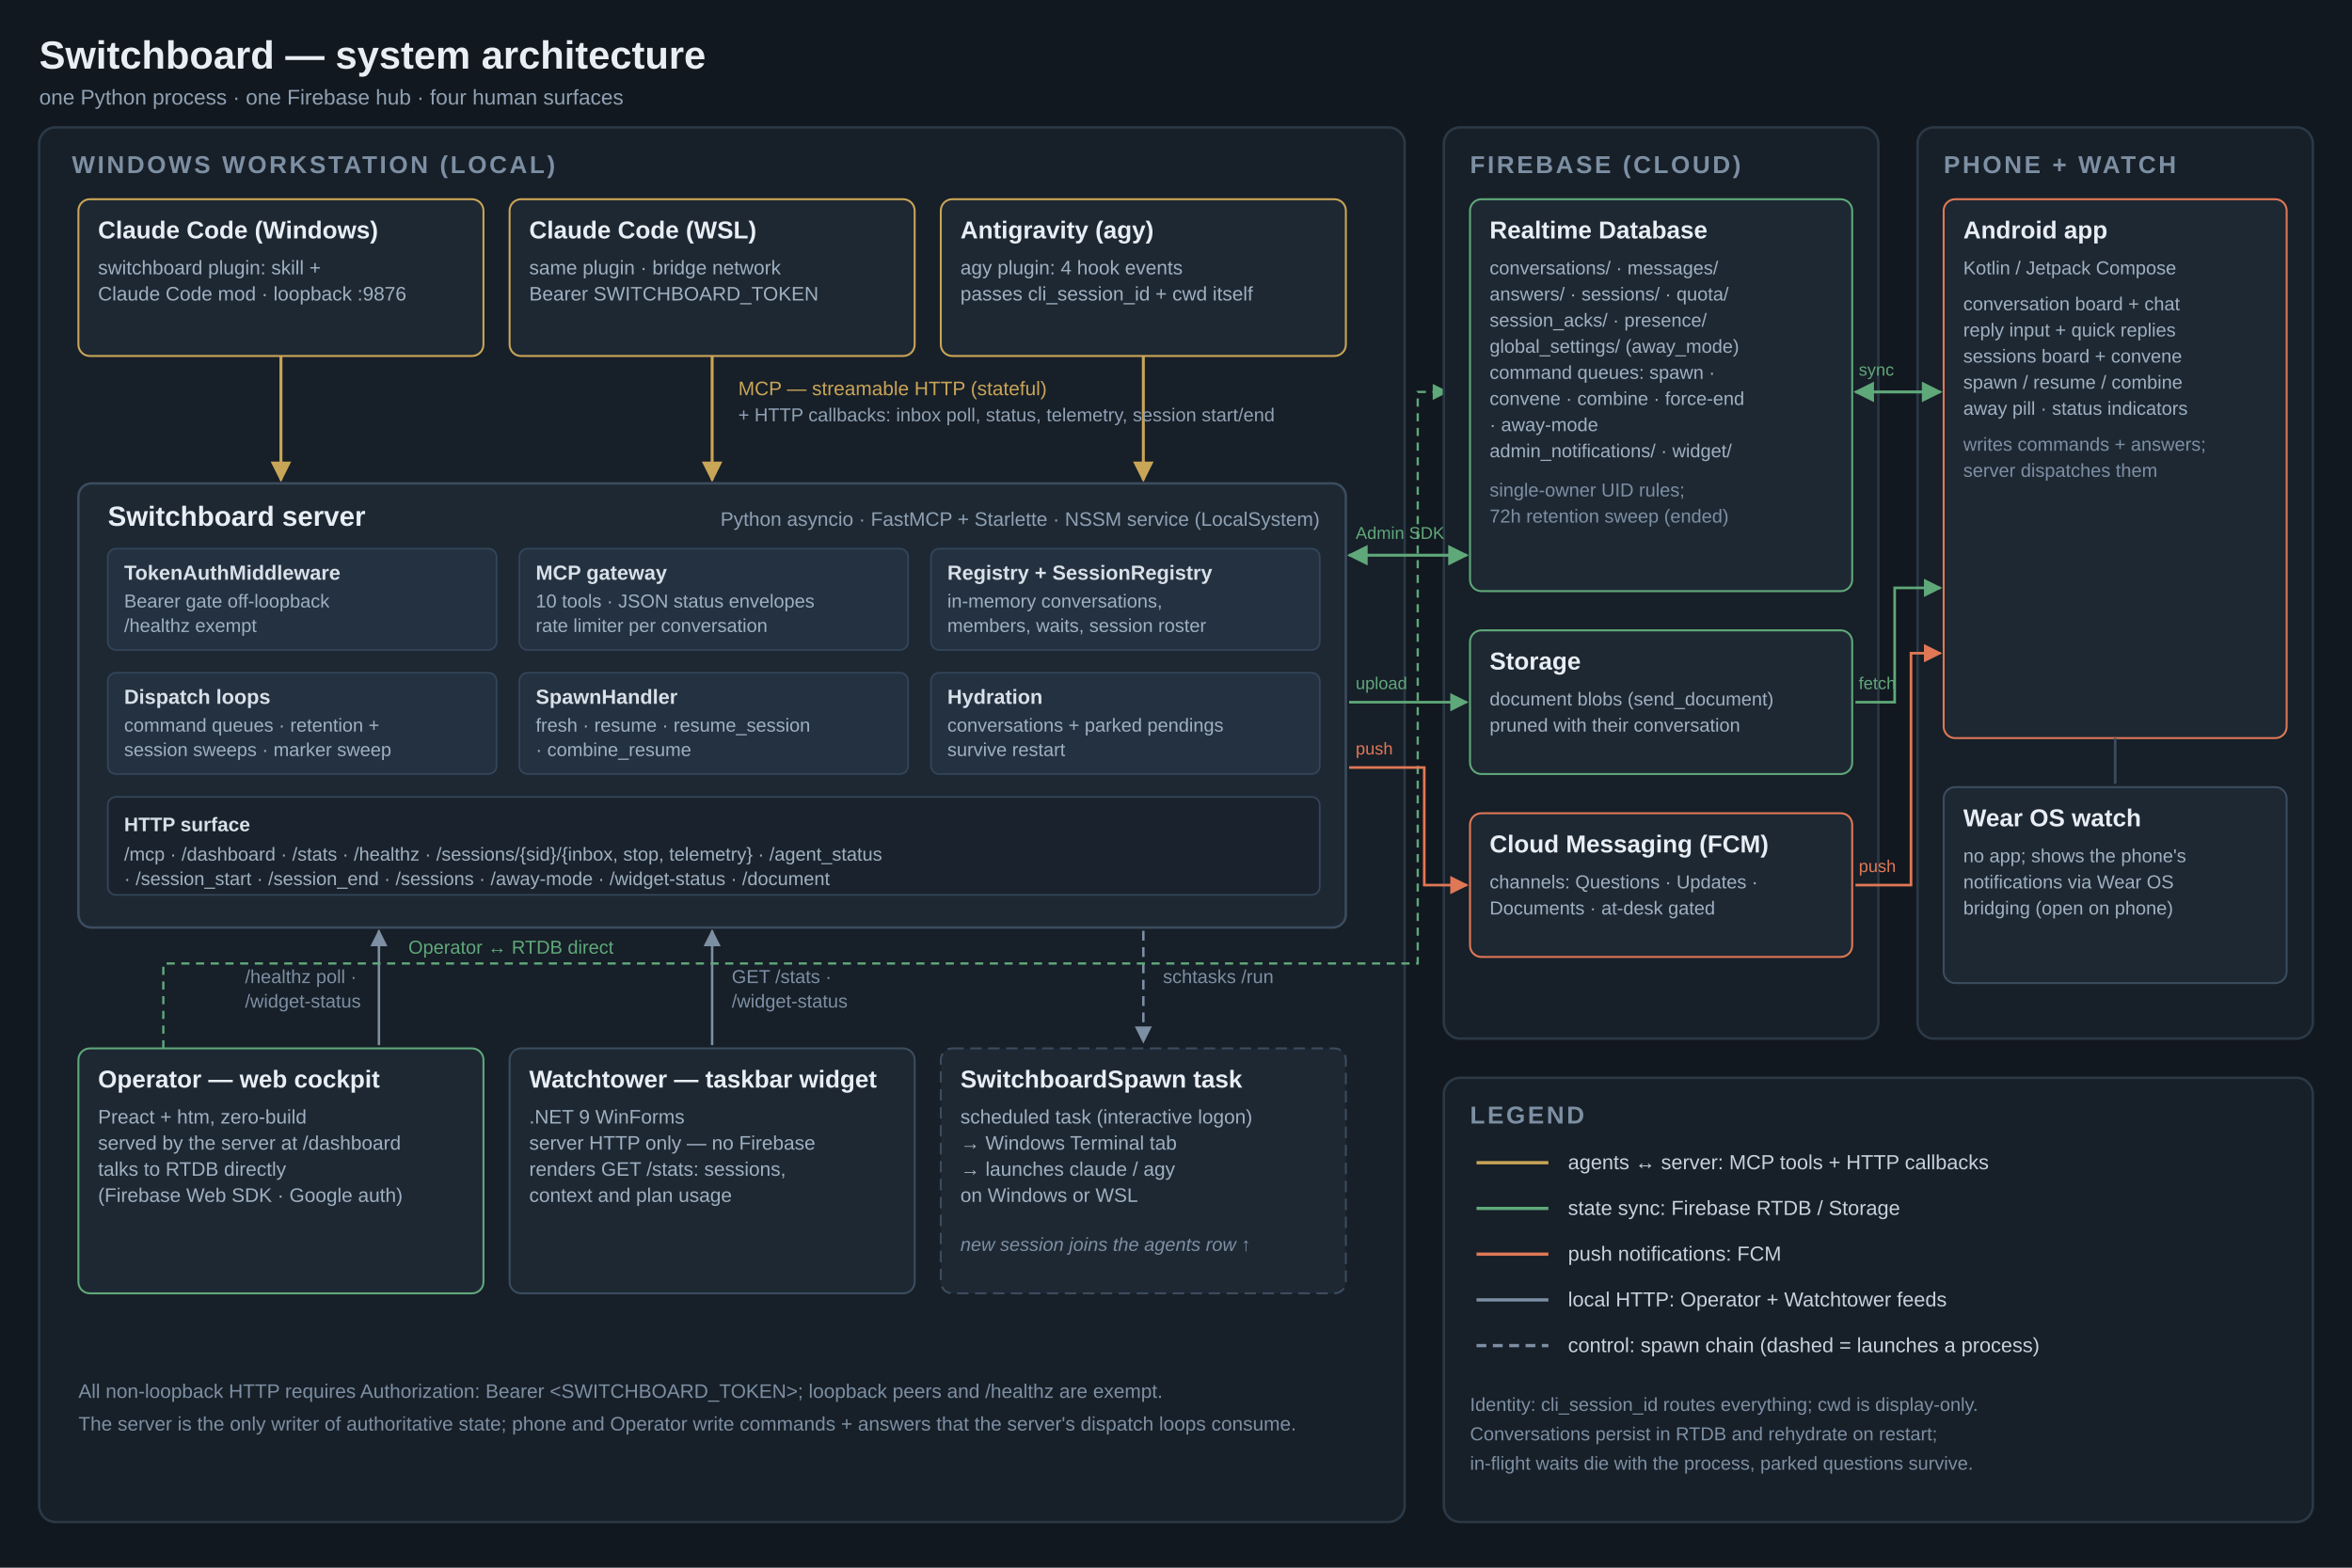
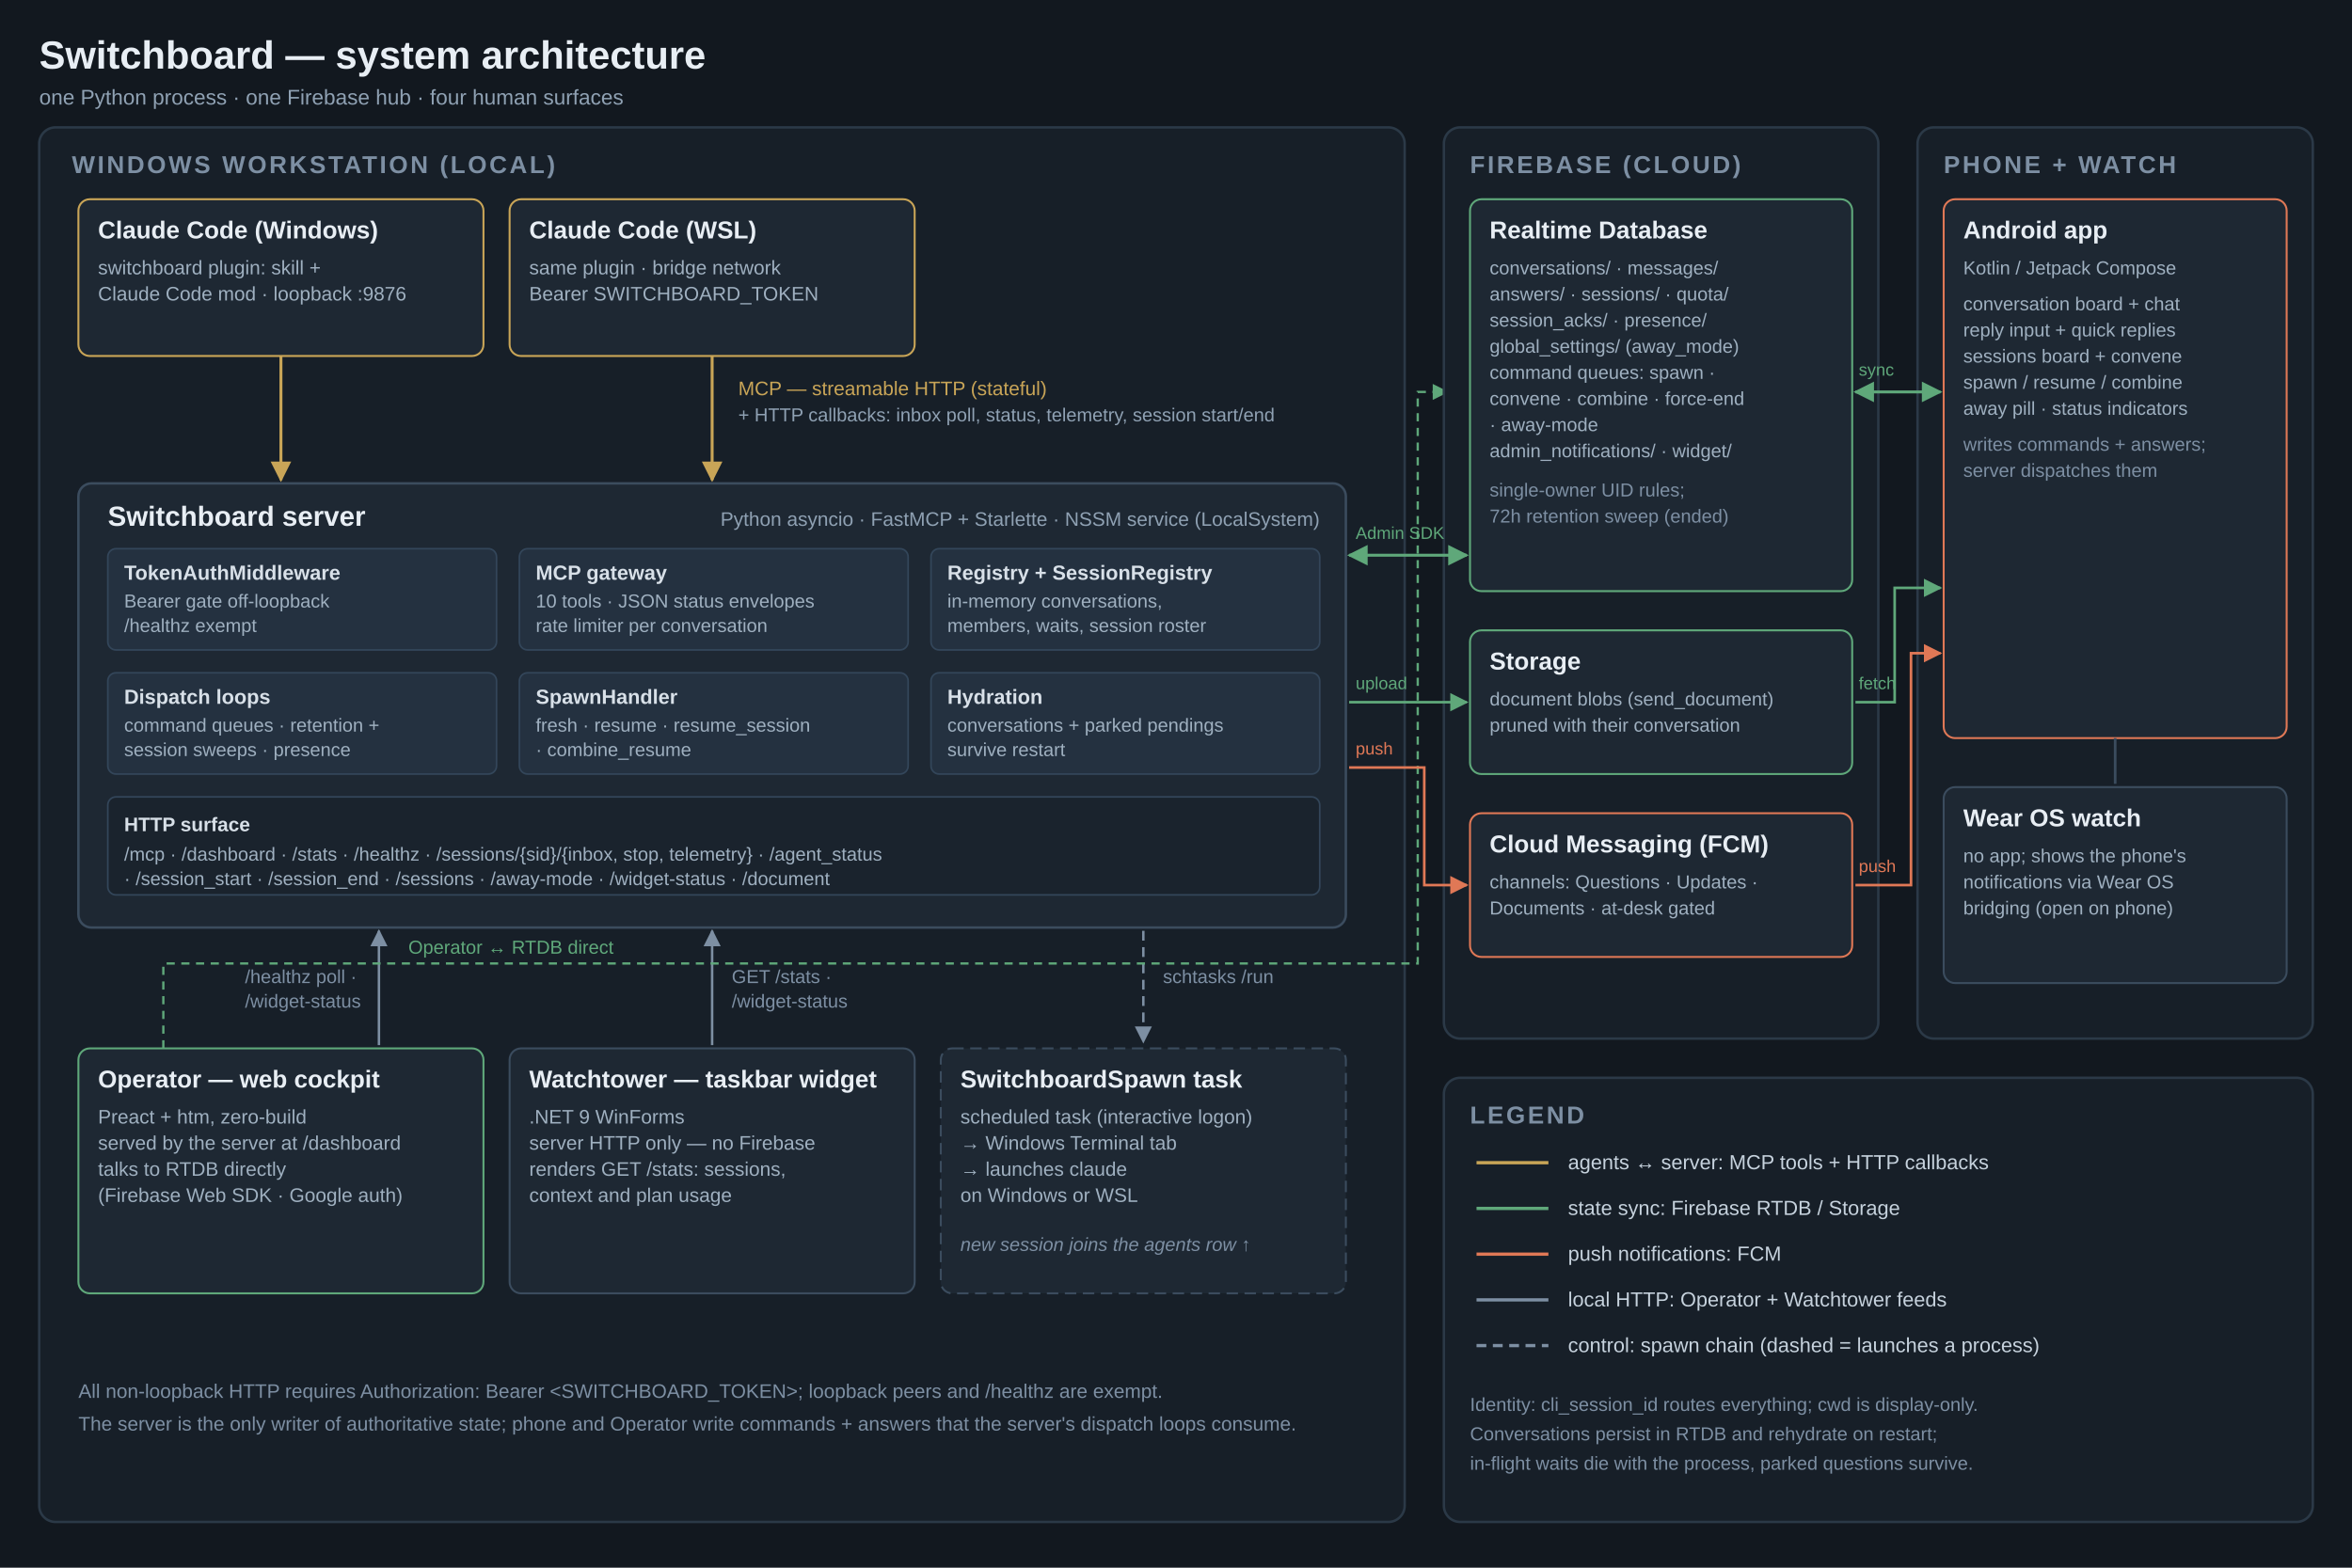
<svg xmlns="http://www.w3.org/2000/svg" viewBox="0 0 1440 960" font-family="'Segoe UI', 'Helvetica Neue', Arial, sans-serif">
  <defs>
    <marker id="arrBrass" viewBox="0 0 10 10" refX="9" refY="5" markerWidth="7" markerHeight="7" orient="auto-start-reverse">
      <path d="M0,0 L10,5 L0,10 z" fill="#c9a557" />
    </marker>
    <marker id="arrJade" viewBox="0 0 10 10" refX="9" refY="5" markerWidth="7" markerHeight="7" orient="auto-start-reverse">
      <path d="M0,0 L10,5 L0,10 z" fill="#5fa87a" />
    </marker>
    <marker id="arrCoral" viewBox="0 0 10 10" refX="9" refY="5" markerWidth="7" markerHeight="7" orient="auto-start-reverse">
      <path d="M0,0 L10,5 L0,10 z" fill="#e07856" />
    </marker>
    <marker id="arrGray" viewBox="0 0 10 10" refX="9" refY="5" markerWidth="7" markerHeight="7" orient="auto-start-reverse">
      <path d="M0,0 L10,5 L0,10 z" fill="#7d8fa3" />
    </marker>
  </defs>
  <rect x="0" y="0" width="1440" height="960" fill="#12181f" />
  <text x="24" y="42" font-size="24" font-weight="600" fill="#e8eef4">Switchboard — system architecture</text>
  <text x="24" y="64" font-size="13" fill="#8fa1b3">one Python process · one Firebase hub · four human surfaces</text>
  <rect x="24" y="78" width="836" height="854" rx="10" fill="#171f28" stroke="#2b3947" stroke-width="1.5" />
  <text x="44" y="106" font-size="15" font-weight="700" letter-spacing="1.5" fill="#7d8fa3">WINDOWS WORKSTATION (LOCAL)</text>
  <g>
    <rect x="48" y="122" width="248" height="96" rx="7" fill="#1e2833" stroke="#c9a557" stroke-width="1.2" />
    <text x="60" y="146" font-size="15" font-weight="600" fill="#e8eef4">Claude Code (Windows)</text>
    <text x="60" y="168" font-size="12" fill="#9fb0c0">switchboard plugin: skill +</text>
    <text x="60" y="184" font-size="12" fill="#9fb0c0">Claude Code mod · loopback :9876</text>
    <rect x="312" y="122" width="248" height="96" rx="7" fill="#1e2833" stroke="#c9a557" stroke-width="1.2" />
    <text x="324" y="146" font-size="15" font-weight="600" fill="#e8eef4">Claude Code (WSL)</text>
    <text x="324" y="168" font-size="12" fill="#9fb0c0">same plugin · bridge network</text>
    <text x="324" y="184" font-size="12" fill="#9fb0c0">Bearer SWITCHBOARD_TOKEN</text>
-     <rect x="576" y="122" width="248" height="96" rx="7" fill="#1e2833" stroke="#c9a557" stroke-width="1.2" />
-     <text x="588" y="146" font-size="15" font-weight="600" fill="#e8eef4">Antigravity (agy)</text>
-     <text x="588" y="168" font-size="12" fill="#9fb0c0">agy plugin: 4 hook events</text>
-     <text x="588" y="184" font-size="12" fill="#9fb0c0">passes cli_session_id + cwd itself</text>
  </g>
  <line x1="172" y1="218" x2="172" y2="294" stroke="#c9a557" stroke-width="1.8" marker-end="url(#arrBrass)" />
  <line x1="436" y1="218" x2="436" y2="294" stroke="#c9a557" stroke-width="1.8" marker-end="url(#arrBrass)" />
-   <line x1="700" y1="218" x2="700" y2="294" stroke="#c9a557" stroke-width="1.8" marker-end="url(#arrBrass)" />
  <text x="452" y="242" font-size="12" fill="#c9a557">MCP — streamable HTTP (stateful)</text>
  <text x="452" y="258" font-size="11.5" fill="#8fa1b3">+ HTTP callbacks: inbox poll, status, telemetry, session start/end</text>
  <rect x="48" y="296" width="776" height="272" rx="8" fill="#1e2833" stroke="#3b4c5e" stroke-width="1.5" />
  <text x="66" y="322" font-size="17" font-weight="700" fill="#e8eef4">Switchboard server</text>
  <text x="808" y="322" font-size="12" fill="#8fa1b3" text-anchor="end">Python asyncio · FastMCP + Starlette · NSSM service (LocalSystem)</text>
  <g font-size="11.5" fill="#9fb0c0">
    <rect x="66" y="336" width="238" height="62" rx="5" fill="#243140" stroke="#33465a" stroke-width="1" />
    <text x="76" y="355" font-size="12.5" font-weight="600" fill="#d8e0e8">TokenAuthMiddleware</text>
    <text x="76" y="372">Bearer gate off-loopback</text>
    <text x="76" y="387">/healthz exempt</text>
    <rect x="318" y="336" width="238" height="62" rx="5" fill="#243140" stroke="#33465a" stroke-width="1" />
    <text x="328" y="355" font-size="12.5" font-weight="600" fill="#d8e0e8">MCP gateway</text>
    <text x="328" y="372">10 tools · JSON status envelopes</text>
    <text x="328" y="387">rate limiter per conversation</text>
    <rect x="570" y="336" width="238" height="62" rx="5" fill="#243140" stroke="#33465a" stroke-width="1" />
    <text x="580" y="355" font-size="12.5" font-weight="600" fill="#d8e0e8">Registry + SessionRegistry</text>
    <text x="580" y="372">in-memory conversations,</text>
    <text x="580" y="387">members, waits, session roster</text>
    <rect x="66" y="412" width="238" height="62" rx="5" fill="#243140" stroke="#33465a" stroke-width="1" />
    <text x="76" y="431" font-size="12.5" font-weight="600" fill="#d8e0e8">Dispatch loops</text>
    <text x="76" y="448">command queues · retention +</text>
-     <text x="76" y="463">session sweeps · marker sweep</text>
+     <text x="76" y="463">session sweeps · presence</text>
    <rect x="318" y="412" width="238" height="62" rx="5" fill="#243140" stroke="#33465a" stroke-width="1" />
    <text x="328" y="431" font-size="12.5" font-weight="600" fill="#d8e0e8">SpawnHandler</text>
    <text x="328" y="448">fresh · resume · resume_session</text>
    <text x="328" y="463">· combine_resume</text>
    <rect x="570" y="412" width="238" height="62" rx="5" fill="#243140" stroke="#33465a" stroke-width="1" />
    <text x="580" y="431" font-size="12.5" font-weight="600" fill="#d8e0e8">Hydration</text>
    <text x="580" y="448">conversations + parked pendings</text>
    <text x="580" y="463">survive restart</text>
  </g>
  <rect x="66" y="488" width="742" height="60" rx="5" fill="#1a232d" stroke="#33465a" stroke-width="1" />
  <text x="76" y="509" font-size="12" font-weight="600" fill="#d8e0e8">HTTP surface</text>
  <text x="76" y="527" font-size="11.5" fill="#9fb0c0">/mcp · /dashboard · /stats · /healthz · /sessions/{sid}/{inbox, stop, telemetry} · /agent_status</text>
  <text x="76" y="542" font-size="11.5" fill="#9fb0c0">· /session_start · /session_end · /sessions · /away-mode · /widget-status · /document</text>
  <line x1="232" y1="640" x2="232" y2="570" stroke="#7d8fa3" stroke-width="1.5" marker-end="url(#arrGray)" />
  <text x="150" y="602" font-size="11.5" fill="#7d8fa3">/healthz poll ·</text>
  <text x="150" y="617" font-size="11.5" fill="#7d8fa3">/widget-status</text>
  <line x1="436" y1="640" x2="436" y2="570" stroke="#7d8fa3" stroke-width="1.5" marker-end="url(#arrGray)" />
  <text x="448" y="602" font-size="11.5" fill="#7d8fa3">GET /stats ·</text>
  <text x="448" y="617" font-size="11.5" fill="#7d8fa3">/widget-status</text>
  <line x1="700" y1="570" x2="700" y2="638" stroke="#7d8fa3" stroke-width="1.5" stroke-dasharray="6 4" marker-end="url(#arrGray)" />
  <text x="712" y="602" font-size="11.5" fill="#7d8fa3">schtasks /run</text>
  <g>
    <rect x="48" y="642" width="248" height="150" rx="7" fill="#1e2833" stroke="#5fa87a" stroke-width="1.2" />
    <text x="60" y="666" font-size="15" font-weight="600" fill="#e8eef4">Operator — web cockpit</text>
    <text x="60" y="688" font-size="12" fill="#9fb0c0">Preact + htm, zero-build</text>
    <text x="60" y="704" font-size="12" fill="#9fb0c0">served by the server at /dashboard</text>
    <text x="60" y="720" font-size="12" fill="#9fb0c0">talks to RTDB directly</text>
    <text x="60" y="736" font-size="12" fill="#9fb0c0">(Firebase Web SDK · Google auth)</text>
    <rect x="312" y="642" width="248" height="150" rx="7" fill="#1e2833" stroke="#3b4c5e" stroke-width="1.2" />
    <text x="324" y="666" font-size="15" font-weight="600" fill="#e8eef4">Watchtower — taskbar widget</text>
    <text x="324" y="688" font-size="12" fill="#9fb0c0">.NET 9 WinForms</text>
    <text x="324" y="704" font-size="12" fill="#9fb0c0">server HTTP only — no Firebase</text>
    <text x="324" y="720" font-size="12" fill="#9fb0c0">renders GET /stats: sessions,</text>
    <text x="324" y="736" font-size="12" fill="#9fb0c0">context and plan usage</text>
    <rect x="576" y="642" width="248" height="150" rx="7" fill="#1e2833" stroke="#3b4c5e" stroke-width="1.2" stroke-dasharray="7 4" />
    <text x="588" y="666" font-size="15" font-weight="600" fill="#e8eef4">SwitchboardSpawn task</text>
    <text x="588" y="688" font-size="12" fill="#9fb0c0">scheduled task (interactive logon)</text>
    <text x="588" y="704" font-size="12" fill="#9fb0c0">→ Windows Terminal tab</text>
-     <text x="588" y="720" font-size="12" fill="#9fb0c0">→ launches claude / agy</text>
+     <text x="588" y="720" font-size="12" fill="#9fb0c0">→ launches claude</text>
    <text x="588" y="736" font-size="12" fill="#9fb0c0">on Windows or WSL</text>
    <text x="588" y="766" font-size="11.5" font-style="italic" fill="#7d8fa3">new session joins the agents row ↑</text>
  </g>
  <path d="M100,642 V590 H868 V240 H886" fill="none" stroke="#5fa87a" stroke-width="1.4" stroke-dasharray="5 4" marker-end="url(#arrJade)" />
  <text x="250" y="584" font-size="11.5" fill="#5fa87a">Operator ↔ RTDB direct</text>
  <text x="48" y="856" font-size="12" fill="#7d8fa3">All non-loopback HTTP requires Authorization: Bearer &lt;SWITCHBOARD_TOKEN&gt;; loopback peers and /healthz are exempt.</text>
  <text x="48" y="876" font-size="12" fill="#7d8fa3">The server is the only writer of authoritative state; phone and Operator write commands + answers that the server's dispatch loops consume.</text>
  <rect x="884" y="78" width="266" height="558" rx="10" fill="#171f28" stroke="#2b3947" stroke-width="1.5" />
  <text x="900" y="106" font-size="15" font-weight="700" letter-spacing="1.5" fill="#7d8fa3">FIREBASE (CLOUD)</text>
  <rect x="900" y="122" width="234" height="240" rx="7" fill="#1e2833" stroke="#5fa87a" stroke-width="1.2" />
  <text x="912" y="146" font-size="15" font-weight="600" fill="#e8eef4">Realtime Database</text>
  <g font-size="11.5" fill="#9fb0c0">
    <text x="912" y="168">conversations/ · messages/</text>
    <text x="912" y="184">answers/ · sessions/ · quota/</text>
    <text x="912" y="200">session_acks/ · presence/</text>
    <text x="912" y="216">global_settings/ (away_mode)</text>
    <text x="912" y="232">command queues: spawn ·</text>
    <text x="912" y="248">convene · combine · force-end</text>
    <text x="912" y="264">· away-mode</text>
    <text x="912" y="280">admin_notifications/ · widget/</text>
    <text x="912" y="304" fill="#7d8fa3">single-owner UID rules;</text>
    <text x="912" y="320" fill="#7d8fa3">72h retention sweep (ended)</text>
  </g>
  <rect x="900" y="386" width="234" height="88" rx="7" fill="#1e2833" stroke="#5fa87a" stroke-width="1.2" />
  <text x="912" y="410" font-size="15" font-weight="600" fill="#e8eef4">Storage</text>
  <text x="912" y="432" font-size="11.5" fill="#9fb0c0">document blobs (send_document)</text>
  <text x="912" y="448" font-size="11.5" fill="#9fb0c0">pruned with their conversation</text>
  <rect x="900" y="498" width="234" height="88" rx="7" fill="#1e2833" stroke="#e07856" stroke-width="1.2" />
  <text x="912" y="522" font-size="15" font-weight="600" fill="#e8eef4">Cloud Messaging (FCM)</text>
  <text x="912" y="544" font-size="11.5" fill="#9fb0c0">channels: Questions · Updates ·</text>
  <text x="912" y="560" font-size="11.5" fill="#9fb0c0">Documents · at-desk gated</text>
  <line x1="826" y1="340" x2="898" y2="340" stroke="#5fa87a" stroke-width="1.8" marker-start="url(#arrJade)" marker-end="url(#arrJade)" />
  <text x="830" y="330" font-size="10.5" fill="#5fa87a" text-anchor="start">Admin SDK</text>
  <path d="M826,430 H862 V430 H898" fill="none" stroke="#5fa87a" stroke-width="1.6" marker-end="url(#arrJade)" />
  <text x="830" y="422" font-size="10.5" fill="#5fa87a">upload</text>
  <path d="M826,470 H872 V542 H898" fill="none" stroke="#e07856" stroke-width="1.6" marker-end="url(#arrCoral)" />
  <text x="830" y="462" font-size="10.5" fill="#e07856">push</text>
  <rect x="1174" y="78" width="242" height="558" rx="10" fill="#171f28" stroke="#2b3947" stroke-width="1.5" />
  <text x="1190" y="106" font-size="15" font-weight="700" letter-spacing="1.5" fill="#7d8fa3">PHONE + WATCH</text>
  <rect x="1190" y="122" width="210" height="330" rx="7" fill="#1e2833" stroke="#e07856" stroke-width="1.2" />
  <text x="1202" y="146" font-size="15" font-weight="600" fill="#e8eef4">Android app</text>
  <g font-size="11.5" fill="#9fb0c0">
    <text x="1202" y="168">Kotlin / Jetpack Compose</text>
    <text x="1202" y="190">conversation board + chat</text>
    <text x="1202" y="206">reply input + quick replies</text>
    <text x="1202" y="222">sessions board + convene</text>
    <text x="1202" y="238">spawn / resume / combine</text>
    <text x="1202" y="254">away pill · status indicators</text>
    <text x="1202" y="276" fill="#7d8fa3">writes commands + answers;</text>
    <text x="1202" y="292" fill="#7d8fa3">server dispatches them</text>
  </g>
  <rect x="1190" y="482" width="210" height="120" rx="7" fill="#1e2833" stroke="#3b4c5e" stroke-width="1.2" />
  <text x="1202" y="506" font-size="15" font-weight="600" fill="#e8eef4">Wear OS watch</text>
  <text x="1202" y="528" font-size="11.5" fill="#9fb0c0">no app; shows the phone's</text>
  <text x="1202" y="544" font-size="11.5" fill="#9fb0c0">notifications via Wear OS</text>
  <text x="1202" y="560" font-size="11.5" fill="#9fb0c0">bridging (open on phone)</text>
  <line x1="1295" y1="452" x2="1295" y2="480" stroke="#3b4c5e" stroke-width="1.6" />
  <line x1="1136" y1="240" x2="1188" y2="240" stroke="#5fa87a" stroke-width="1.8" marker-start="url(#arrJade)" marker-end="url(#arrJade)" />
  <text x="1138" y="230" font-size="10.5" fill="#5fa87a">sync</text>
  <path d="M1136,430 H1160 V360 H1188" fill="none" stroke="#5fa87a" stroke-width="1.6" marker-end="url(#arrJade)" />
  <text x="1138" y="422" font-size="10.5" fill="#5fa87a">fetch</text>
  <path d="M1136,542 H1170 V400 H1188" fill="none" stroke="#e07856" stroke-width="1.6" marker-end="url(#arrCoral)" />
  <text x="1138" y="534" font-size="10.5" fill="#e07856">push</text>
  <rect x="884" y="660" width="532" height="272" rx="10" fill="#171f28" stroke="#2b3947" stroke-width="1.5" />
  <text x="900" y="688" font-size="15" font-weight="700" letter-spacing="1.5" fill="#7d8fa3">LEGEND</text>
  <g font-size="12.5" fill="#c6d2dd">
    <line x1="904" y1="712" x2="948" y2="712" stroke="#c9a557" stroke-width="2" />
    <text x="960" y="716">agents ↔ server: MCP tools + HTTP callbacks</text>
    <line x1="904" y1="740" x2="948" y2="740" stroke="#5fa87a" stroke-width="2" />
    <text x="960" y="744">state sync: Firebase RTDB / Storage</text>
    <line x1="904" y1="768" x2="948" y2="768" stroke="#e07856" stroke-width="2" />
    <text x="960" y="772">push notifications: FCM</text>
    <line x1="904" y1="796" x2="948" y2="796" stroke="#7d8fa3" stroke-width="2" />
    <text x="960" y="800">local HTTP: Operator + Watchtower feeds</text>
    <line x1="904" y1="824" x2="948" y2="824" stroke="#7d8fa3" stroke-width="2" stroke-dasharray="6 4" />
    <text x="960" y="828">control: spawn chain (dashed = launches a process)</text>
  </g>
  <g font-size="11.5" fill="#7d8fa3">
    <text x="900" y="864">Identity: cli_session_id routes everything; cwd is display-only.</text>
    <text x="900" y="882">Conversations persist in RTDB and rehydrate on restart;</text>
    <text x="900" y="900">in-flight waits die with the process, parked questions survive.</text>
  </g>
</svg>
